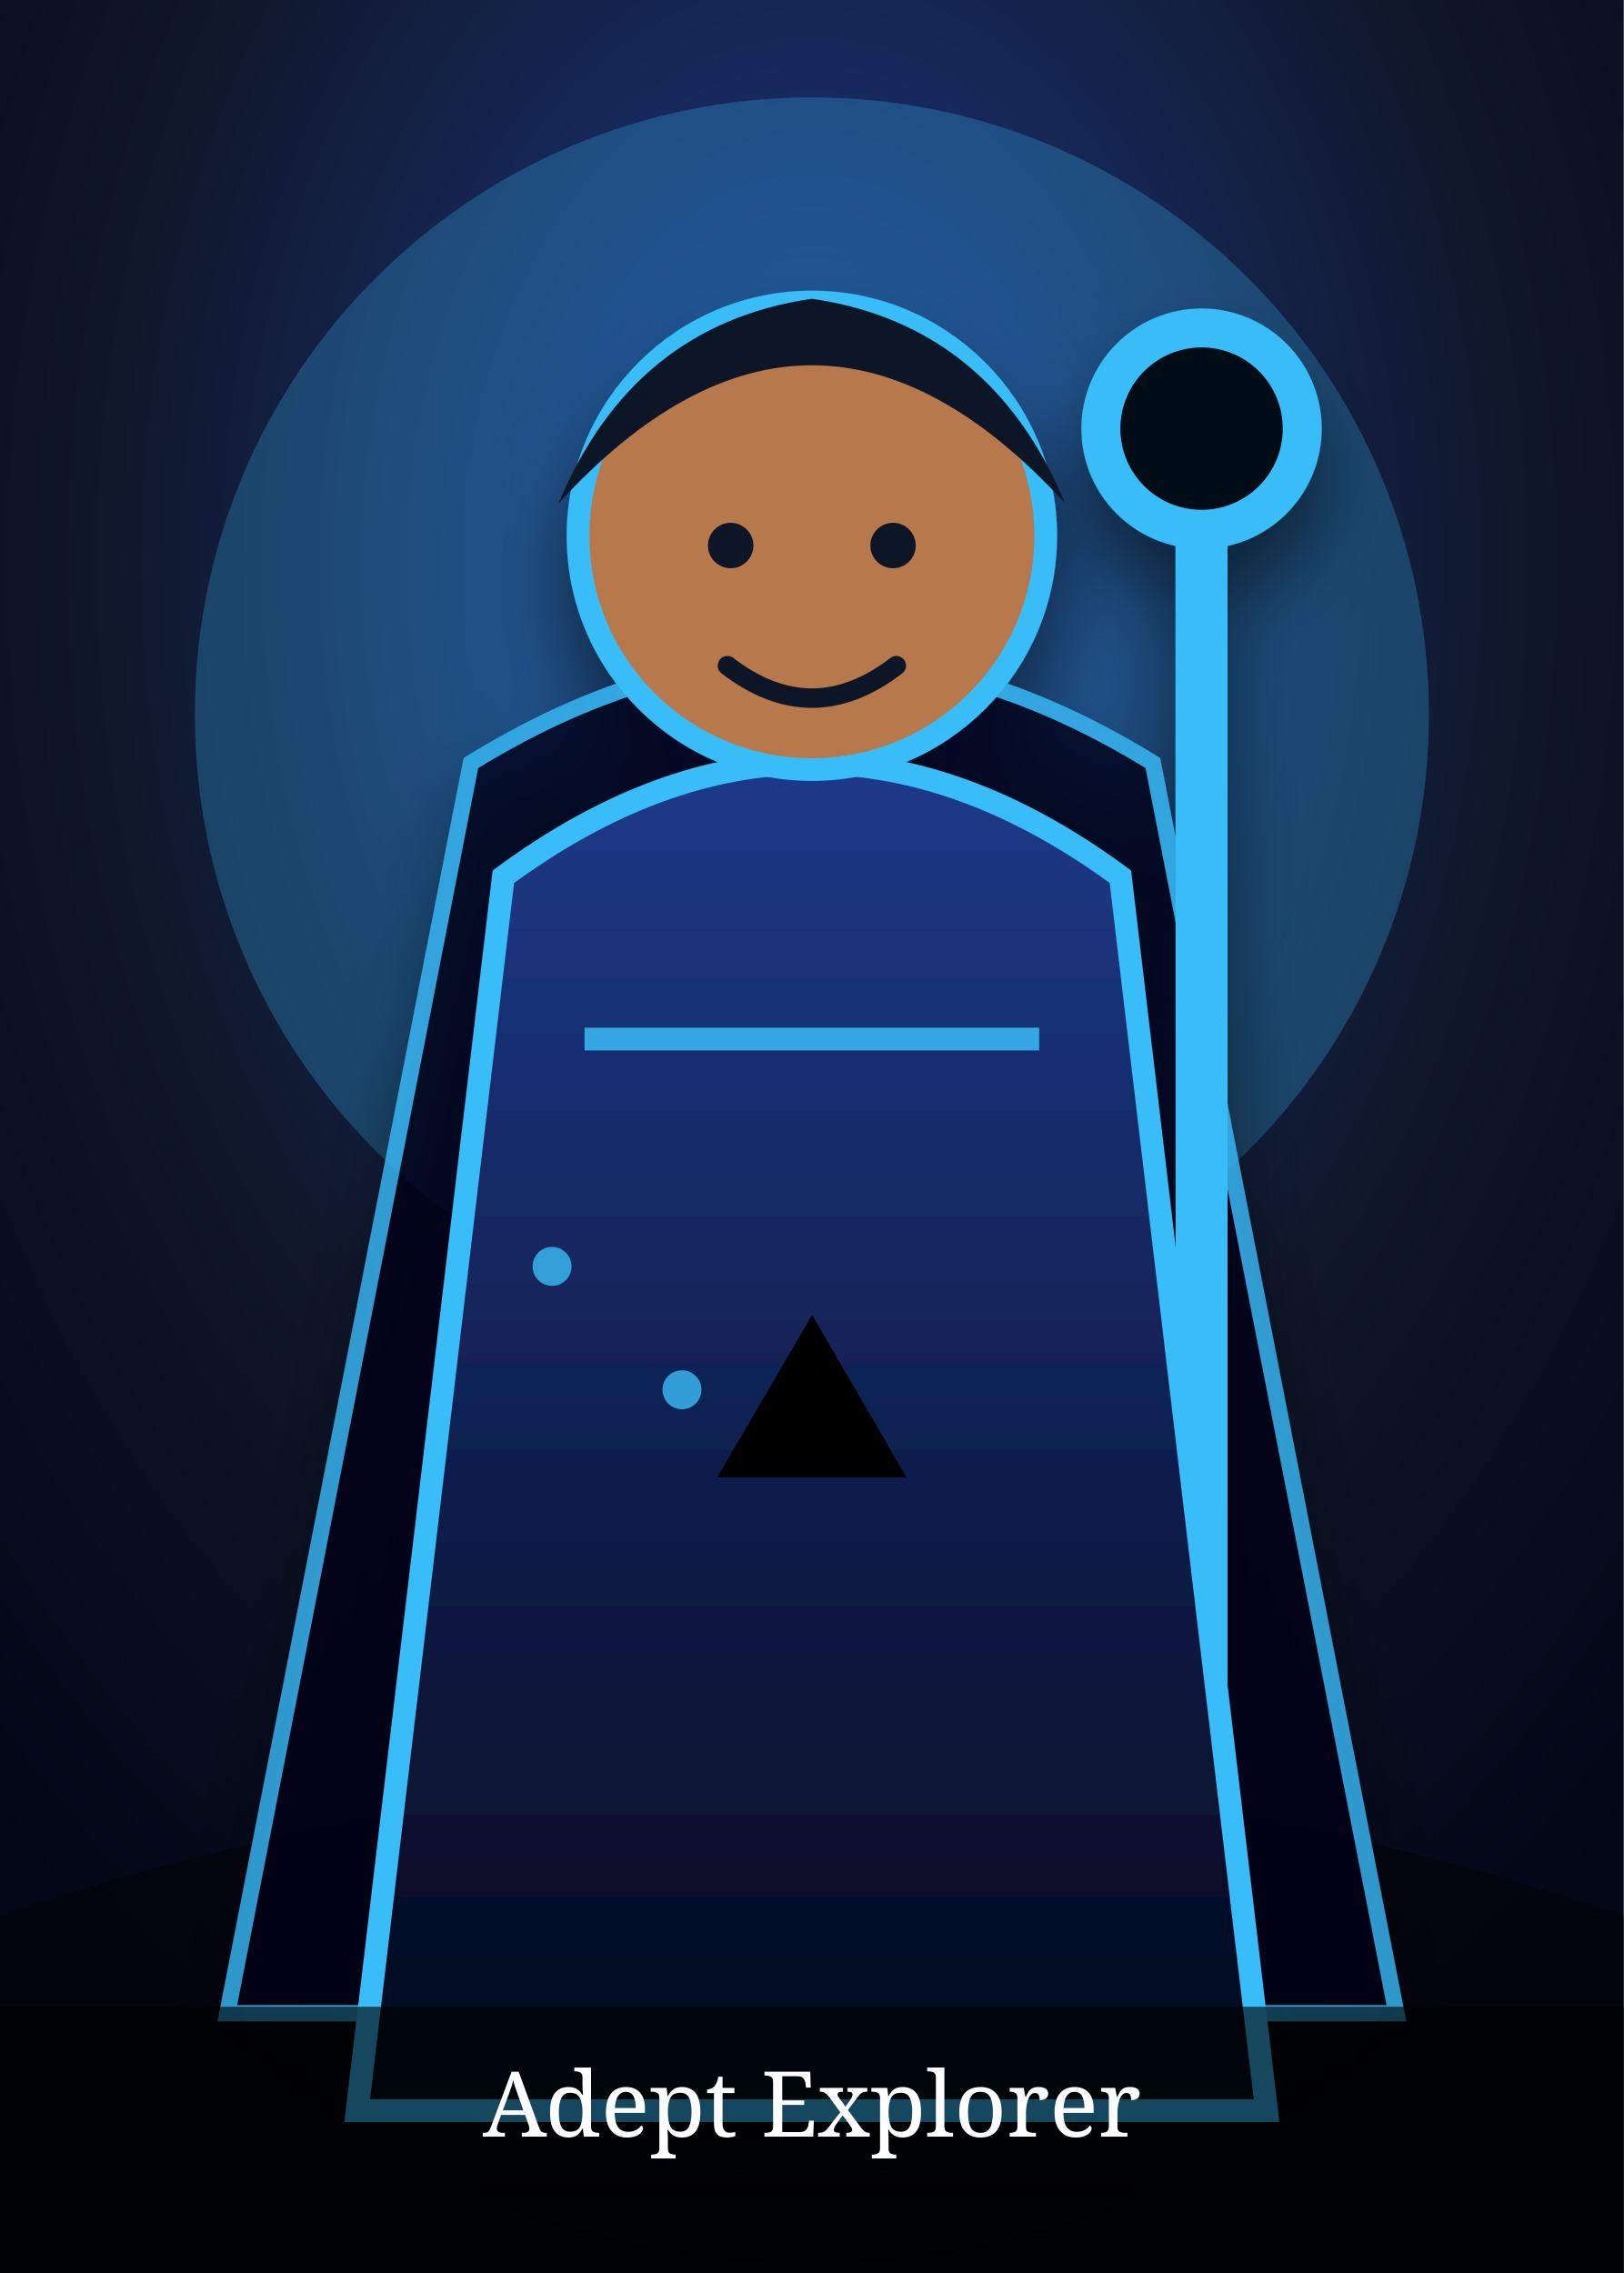
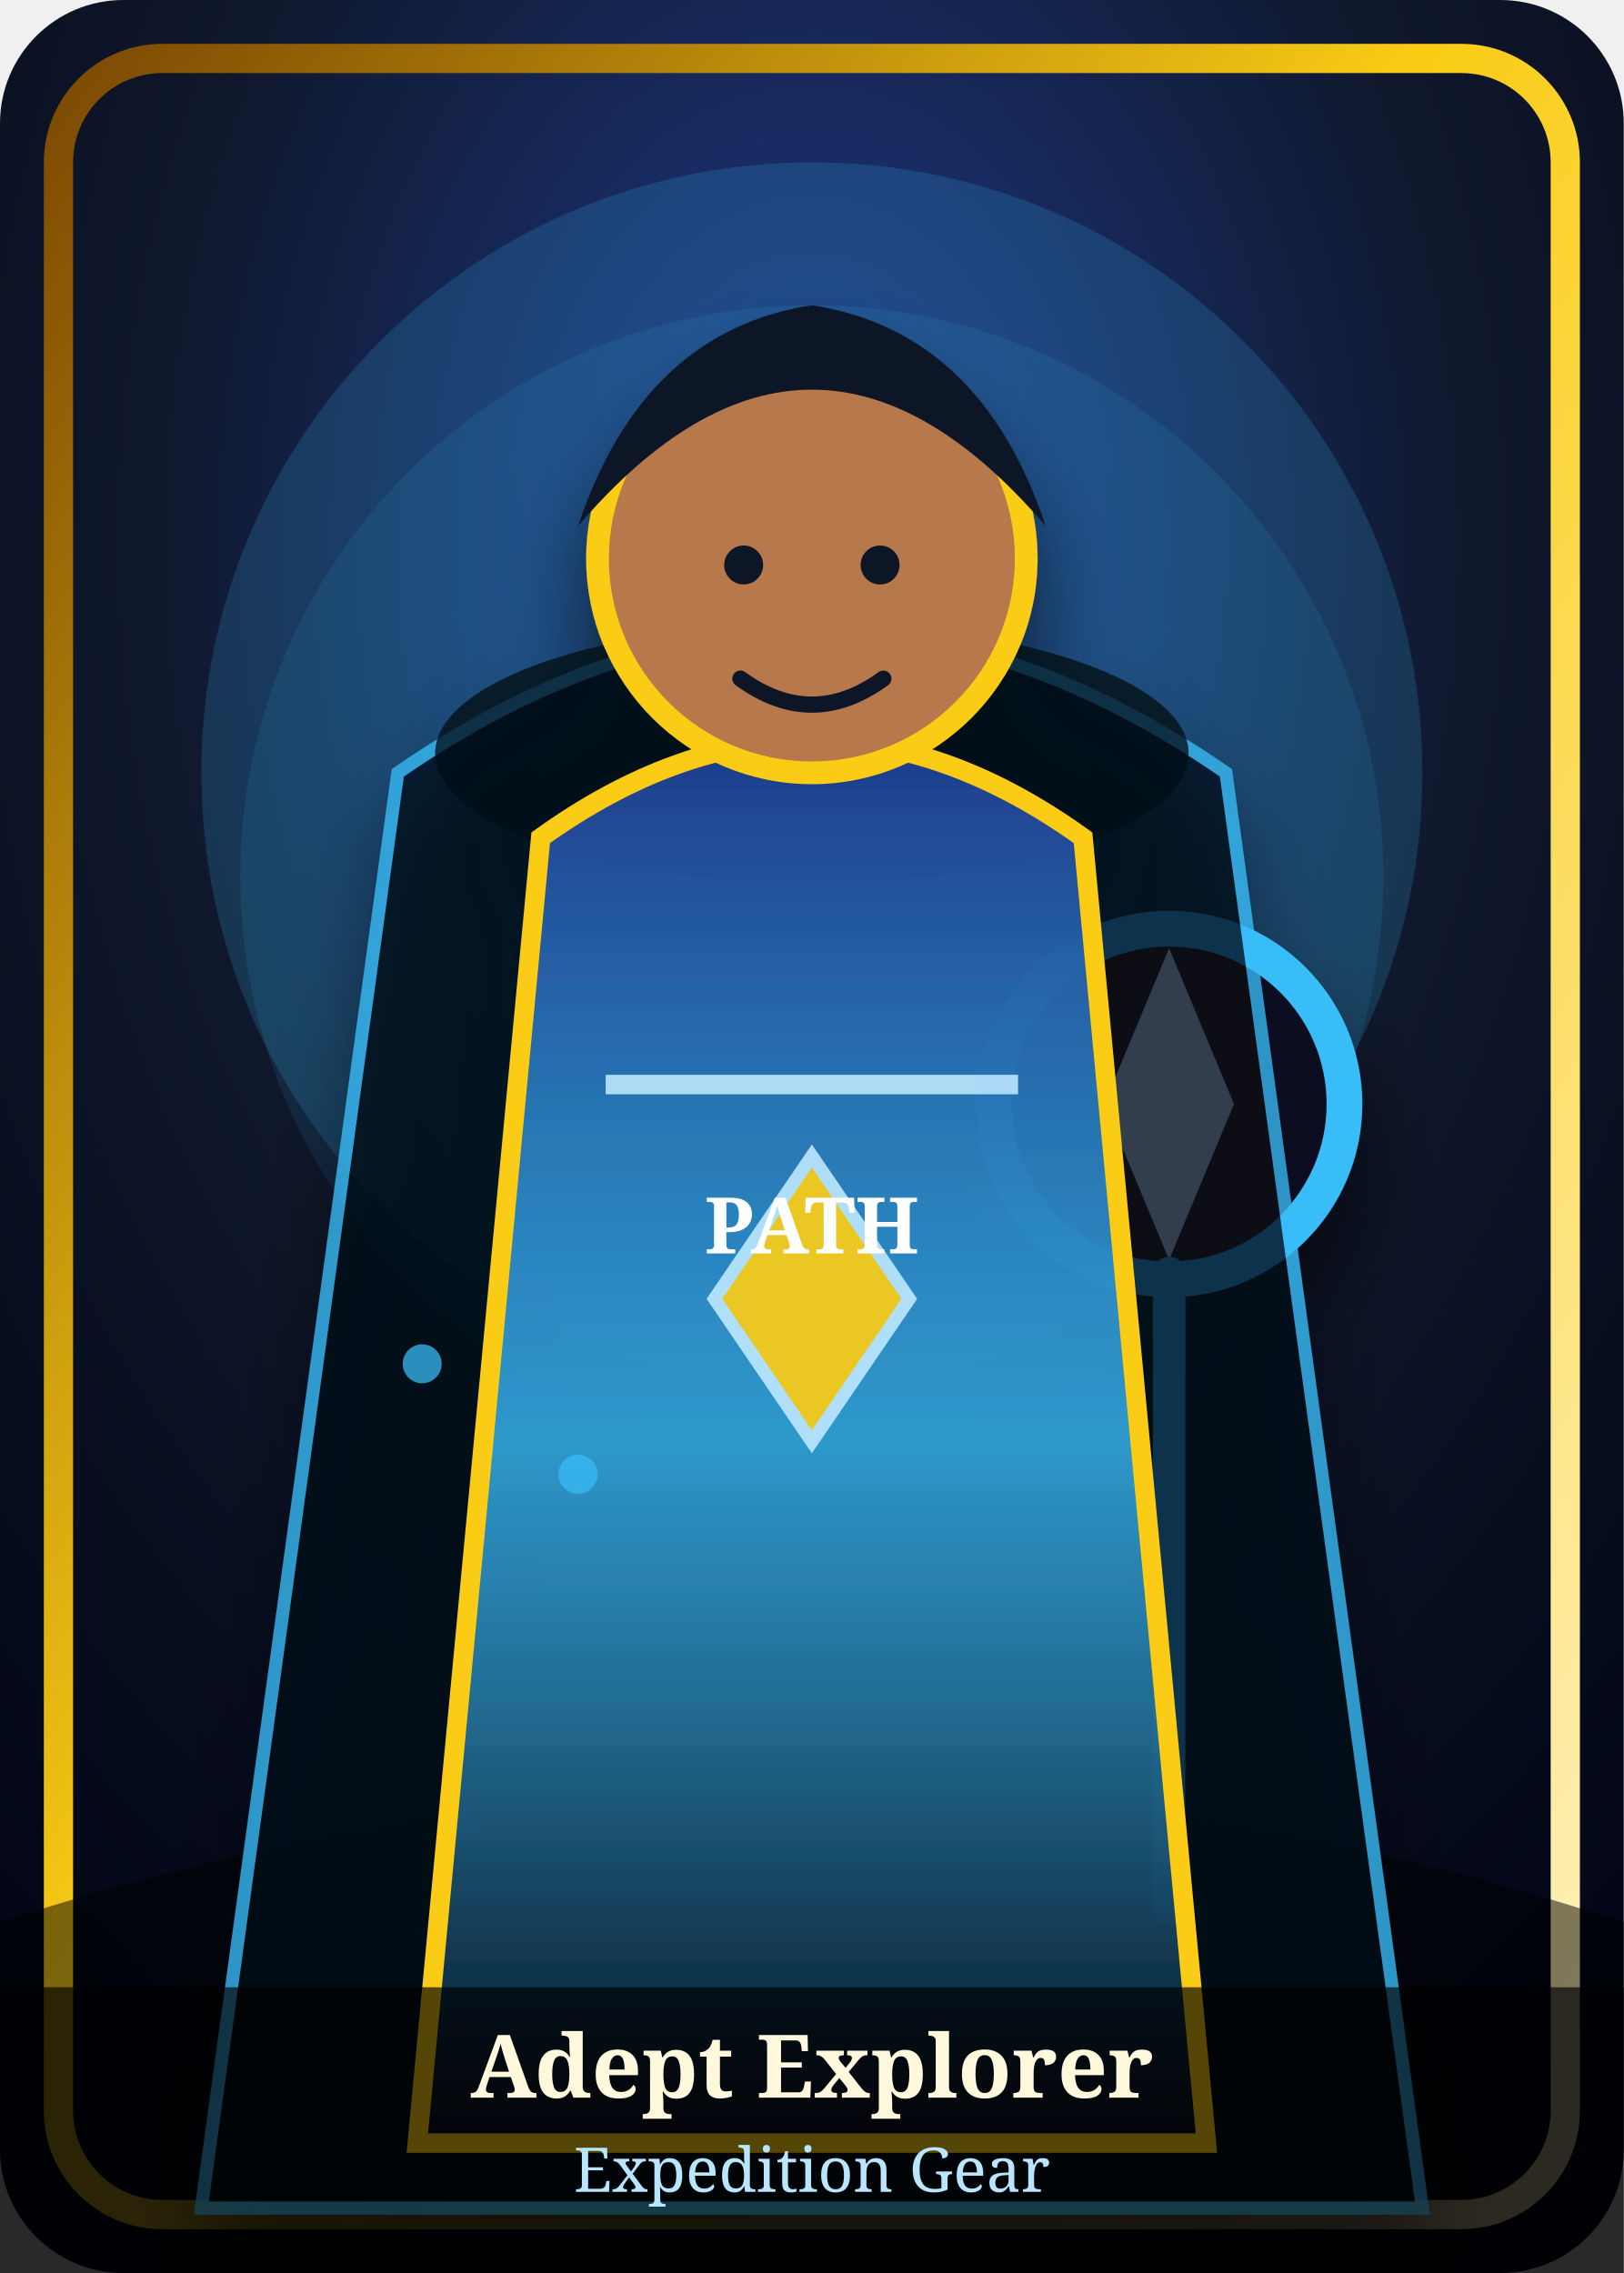
<svg xmlns="http://www.w3.org/2000/svg" width="500" height="700" viewBox="0 0 500 700">
  <defs>
-     <radialGradient id="bg" cx="50%" cy="25%" r="75%">
+     <radialGradient id="bg" cx="50%" cy="24%" r="78%">
      <stop offset="0%" stop-color="#1e3a8a" />
-       <stop offset="58%" stop-color="#0f172a" />
+       <stop offset="54%" stop-color="#0f172a" />
      <stop offset="100%" stop-color="#020617" />
    </radialGradient>
+     <linearGradient id="gear" x1="0" x2="0" y1="0" y2="1">
+       <stop offset="0%" stop-color="#1e3a8a" />
+       <stop offset="50%" stop-color="#38bdf8" stop-opacity=".78" />
+       <stop offset="100%" stop-color="#050816" />
+     </linearGradient>
+     <linearGradient id="gold" x1="0" x2="1" y1="0" y2="1">
+       <stop offset="0%" stop-color="#7c4a03" />
+       <stop offset="45%" stop-color="#facc15" />
+       <stop offset="100%" stop-color="#fff3c4" />
+     </linearGradient>
    <filter id="shadow">
-       <feDropShadow dx="0" dy="16" stdDeviation="12" flood-color="#000" flood-opacity=".55" />
+       <feDropShadow dx="0" dy="18" stdDeviation="13" flood-color="#000" flood-opacity=".62" />
    </filter>
-     <linearGradient id="robe" x1="0" x2="0" y1="0" y2="1">
-       <stop offset="0%" stop-color="#1e3a8a" />
-       <stop offset="100%" stop-color="#020617" />
-     </linearGradient>
  </defs>
-   <rect width="500" height="700" fill="url(#bg)" />
-   <circle cx="250" cy="220" r="190" fill="#38bdf8" opacity="0.26" />
-   <path d="M0 590 Q250 505 500 590 L500 700 L0 700 Z" fill="rgba(0,0,0,.45)" />
+   <rect width="500" height="700" rx="38" fill="url(#bg)" />
+   <rect x="18" y="18" width="464" height="664" rx="32" fill="none" stroke="url(#gold)" stroke-width="9" />
+   <circle cx="250" cy="238" r="188" fill="#38bdf8" opacity="0.175" />
+   <circle cx="250" cy="270" r="176" fill="#38bdf8" opacity="0.098" />
+   <path d="M0 592 Q250 510 500 592 L500 700 L0 700 Z" fill="rgba(0,0,0,.50)" />
  <g filter="url(#shadow)">
-     <path d="M145 235 Q250 170 355 235 L430 620 L70 620 Z" fill="#020617" opacity=".78" stroke="#38bdf8" stroke-width="5" />
-     <line x1="370" y1="165" x2="370" y2="570" stroke="#38bdf8" stroke-width="16" stroke-linecap="round" />
-     <circle cx="370" cy="132" r="31" fill="#050816" stroke="#38bdf8" stroke-width="12" />
-     <path d="M155 270 Q250 200 345 270 L390 650 L110 650 Z" fill="url(#robe)" stroke="#38bdf8" stroke-width="7" />
-     <path d="M180 320 L320 320" stroke="#38bdf8" stroke-width="7" opacity=".85" />
-     <circle cx="250" cy="165" r="72" fill="#b7794b" stroke="#38bdf8" stroke-width="7" />
-     <path d="M172 155 Q250 70 328 155 Q305 100 250 92 Q195 100 172 155Z" fill="#111827" />
-     <circle cx="225" cy="168" r="7" fill="#111827" />
-     <circle cx="275" cy="168" r="7" fill="#111827" />
-     <path d="M224 205 Q250 225 276 205" stroke="#111827" stroke-width="6" fill="none" stroke-linecap="round" />
-     <text x="250" y="455" text-anchor="middle" font-size="74">⛰️</text>
-     <circle cx="170" cy="390" r="6" fill="#38bdf8" opacity=".8" />
-     <circle cx="210" cy="428" r="6" fill="#38bdf8" opacity=".8" />
+     <circle cx="360" cy="340" r="54" fill="#0b1020" stroke="#38bdf8" stroke-width="11" />
+     <path d="M360 292 L380 340 L360 388 L340 340 Z" fill="#bae6fd" />
+     <line x1="360" y1="392" x2="360" y2="588" stroke="#38bdf8" stroke-width="10" stroke-linecap="round" />
+     <path d="M122.5 238 Q250 150 377.5 238 L438 680 L62 680 Z" fill="#050816" opacity=".76" stroke="#38bdf8" stroke-width="4" />
+     <ellipse cx="250" cy="232" rx="116" ry="40" fill="#050816" opacity=".75" />
+     <path d="M166.5 258 Q250 198 333.5 258 L371.5 660 L128.5 660 Z" fill="url(#gear)" stroke="#facc15" stroke-width="6" />
+     <path d="M186.5 334 L313.5 334" stroke="#bae6fd" stroke-width="6" opacity=".9" />
+     <circle cx="250" cy="172" r="66" fill="#b7794b" stroke="#facc15" stroke-width="7" />
+     <path d="M178 162 Q250 78 322 162 Q302 102 250 94 Q198 102 178 162Z" fill="#111827" />
+     <circle cx="229" cy="174" r="6" fill="#111827" />
+     <circle cx="271" cy="174" r="6" fill="#111827" />
+     <path d="M228 209 Q250 225 272 209" stroke="#111827" stroke-width="5" fill="none" stroke-linecap="round" />
+     <path d="M220 400 L250 356 L280 400 L250 444 Z" fill="#facc15" stroke="#bae6fd" stroke-width="4" opacity=".92" />
+     <text x="250" y="386" text-anchor="middle" fill="#ffffff" font-family="Georgia,serif" font-size="24" font-weight="700">PATH</text>
+     <circle cx="130" cy="420" r="6" fill="#38bdf8" opacity=".72" />
+     <circle cx="178" cy="454" r="6" fill="#38bdf8" opacity=".72" />
  </g>
-   <rect x="0" y="618" width="500" height="82" fill="rgba(0,0,0,.62)" />
-   <text x="250" y="658" text-anchor="middle" fill="#fff" font-family="Georgia,serif" font-size="28">Adept Explorer</text>
+   <rect x="0" y="612" width="500" height="88" fill="rgba(0,0,0,.66)" />
+   <text x="250" y="646" text-anchor="middle" fill="#fff8dc" font-family="Georgia,serif" font-size="27" font-weight="700">Adept Explorer</text>
+   <text x="250" y="675" text-anchor="middle" fill="#bae6fd" font-family="Georgia,serif" font-size="19">Expedition Gear</text>
</svg>
